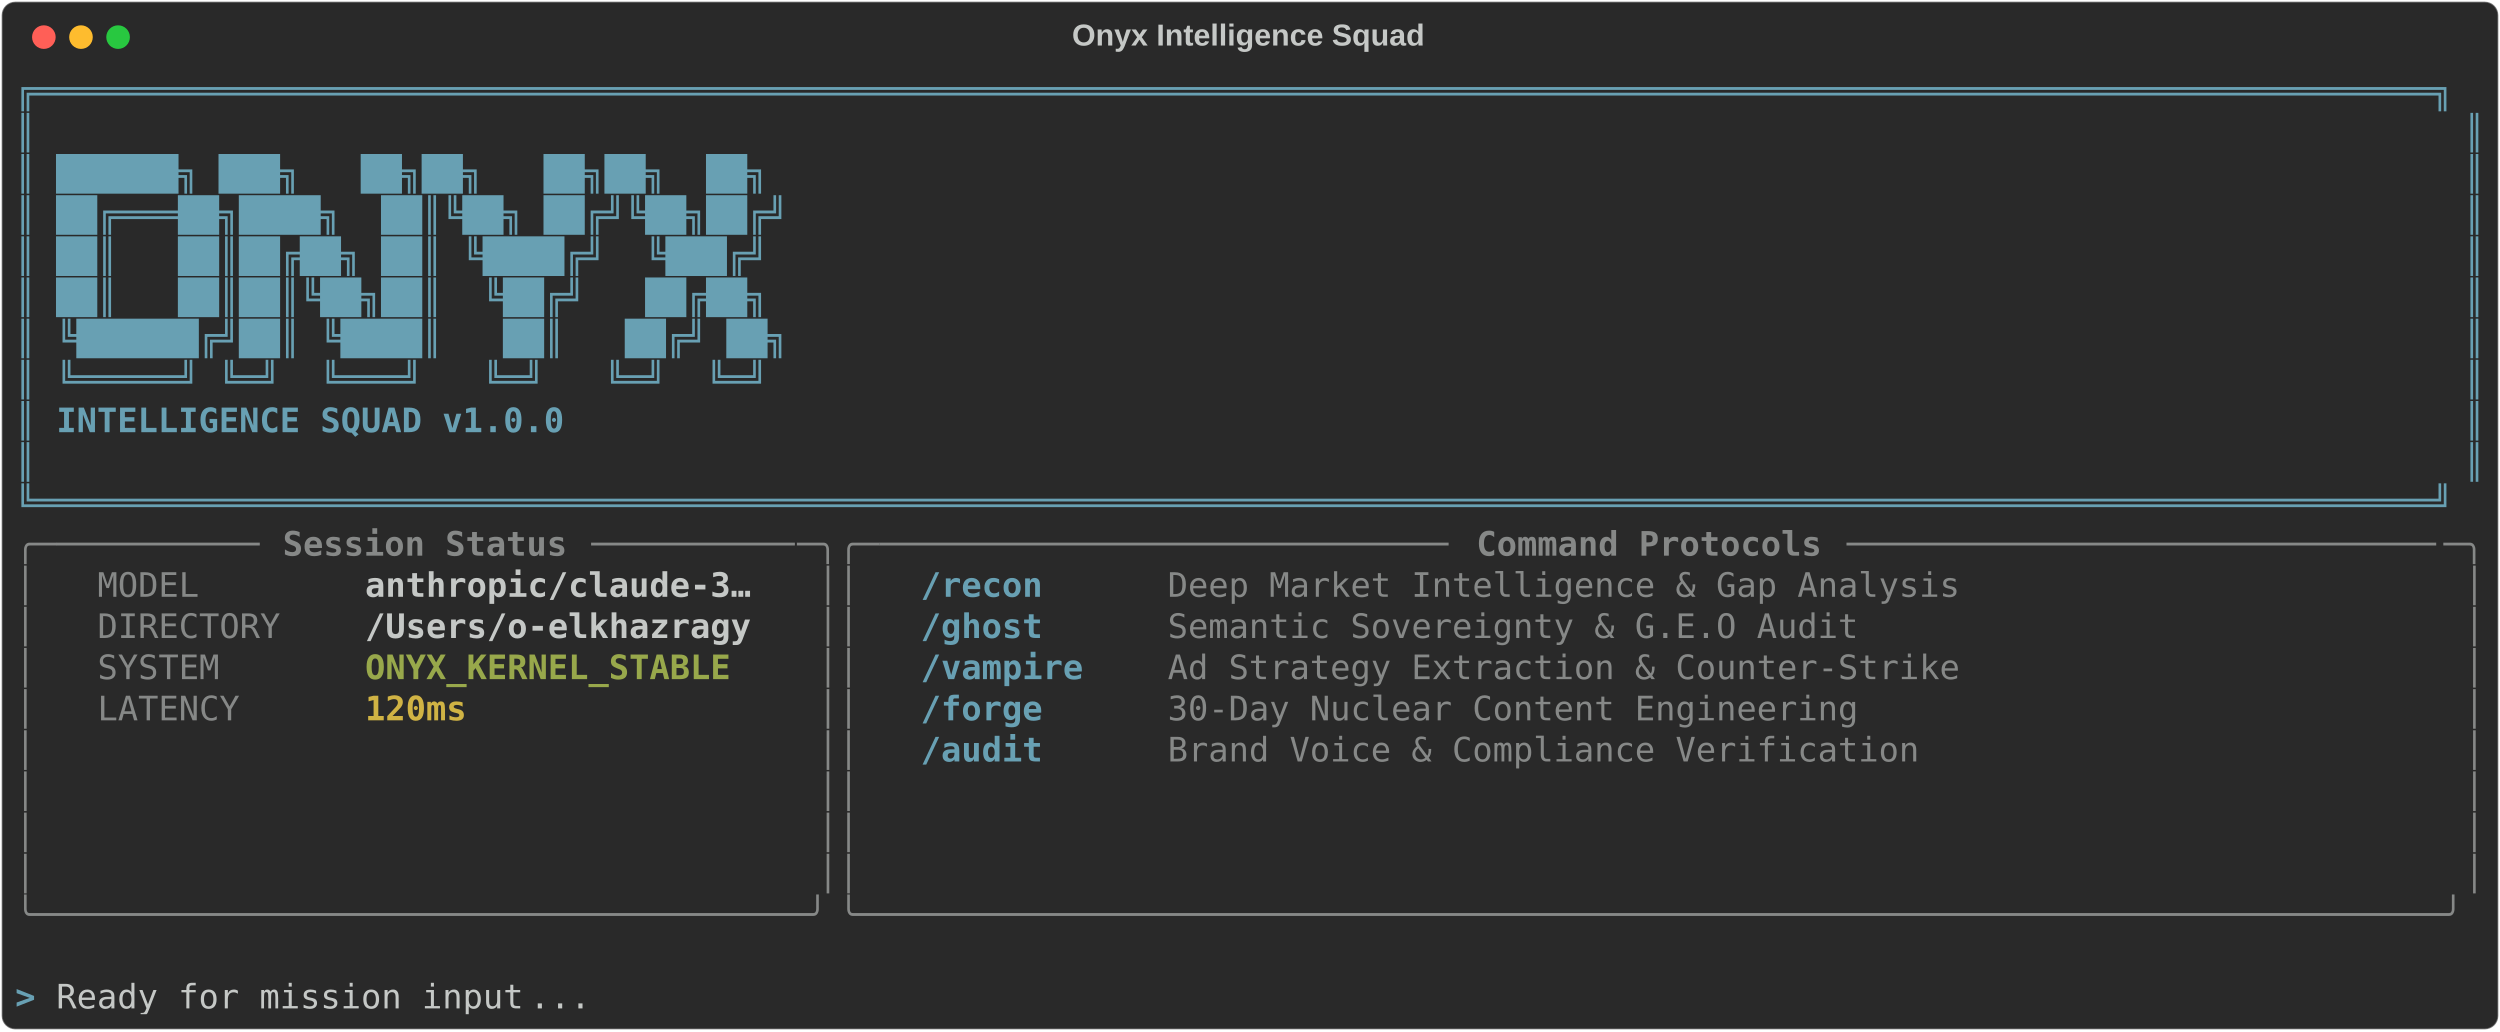
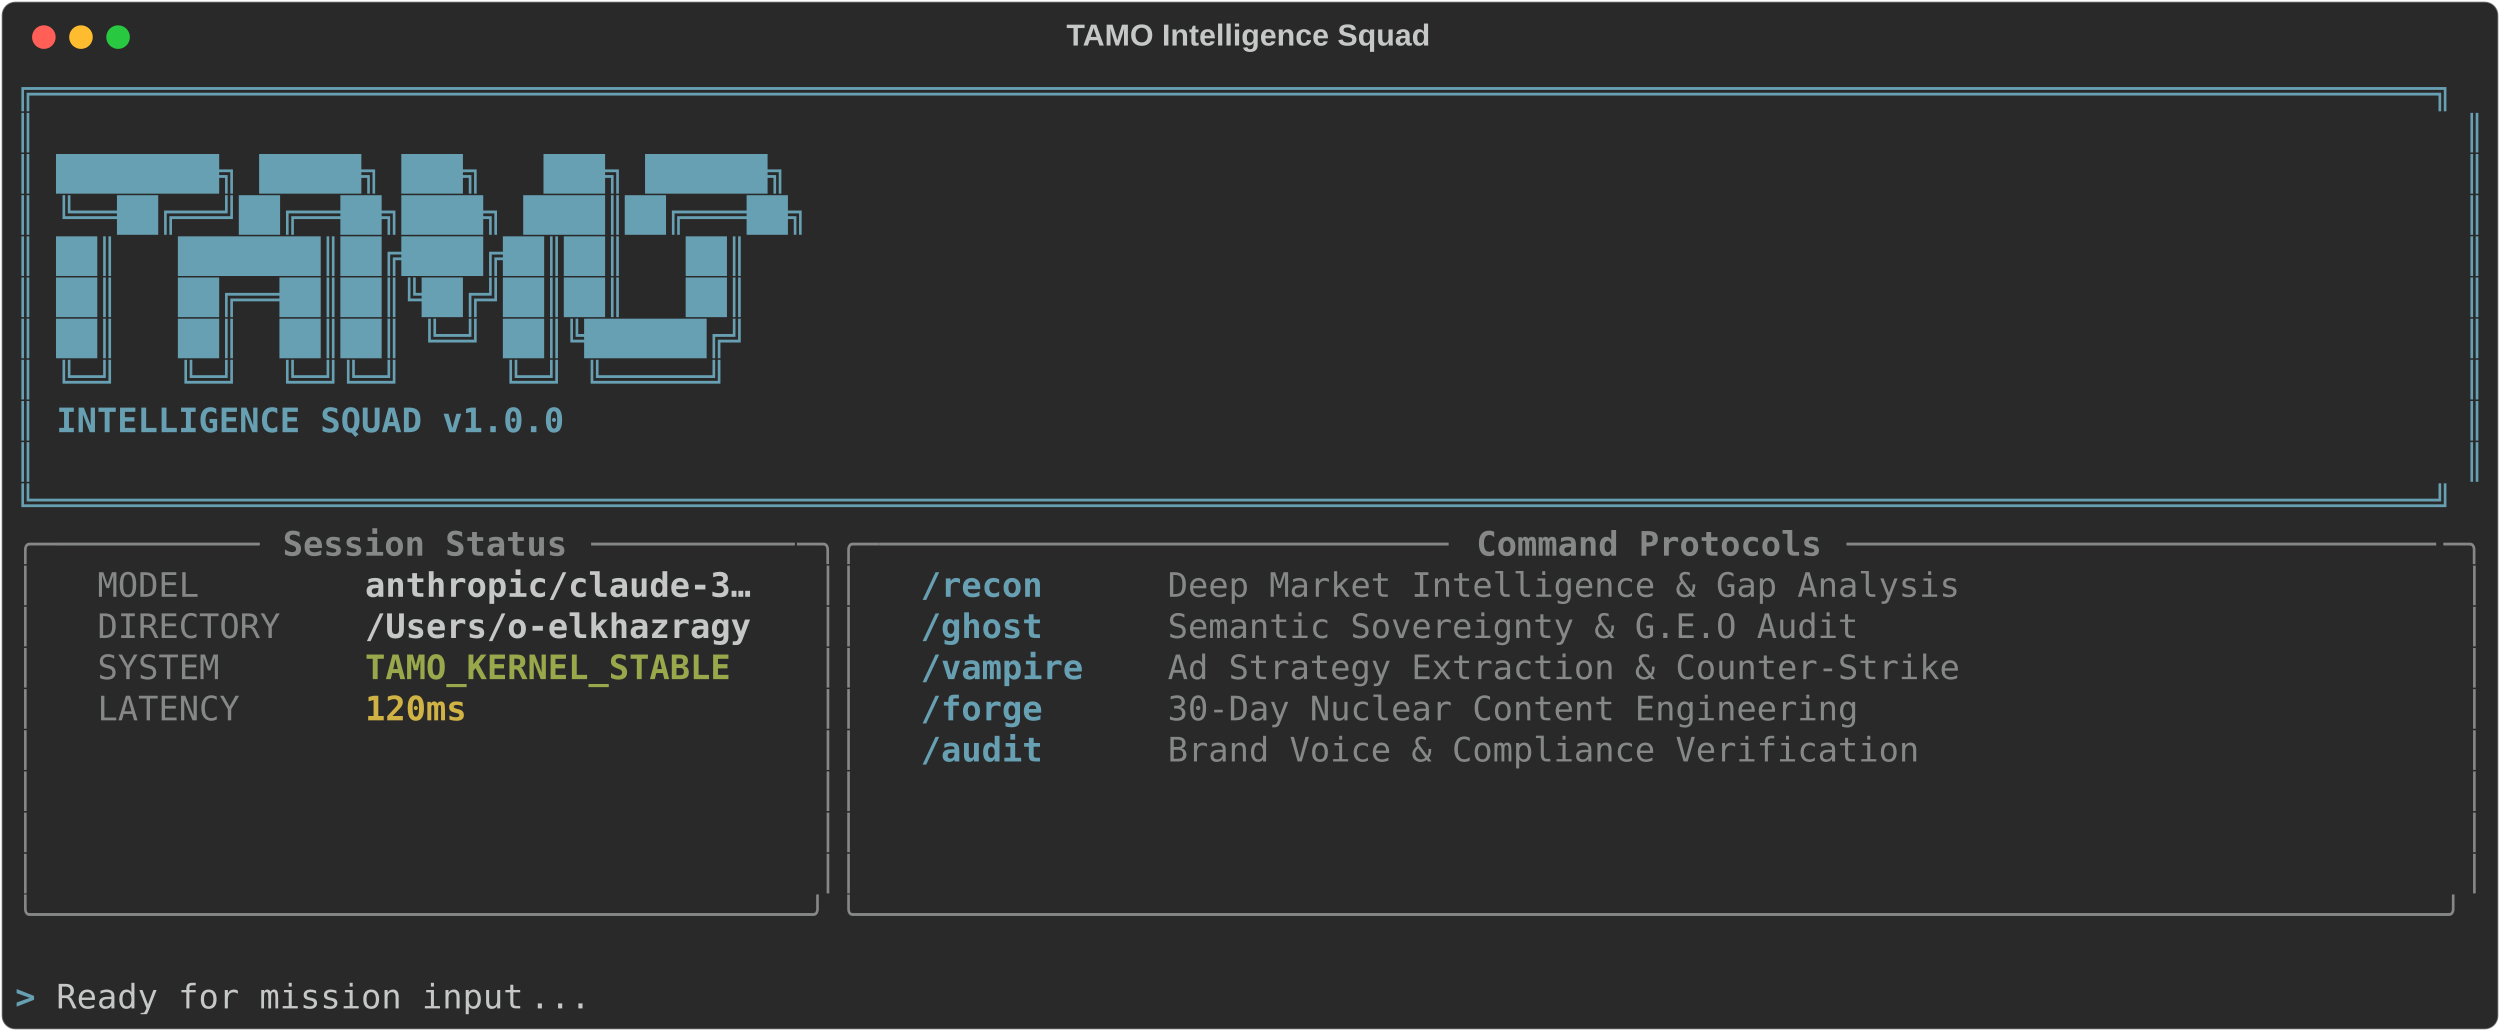
<svg xmlns="http://www.w3.org/2000/svg" class="rich-terminal" viewBox="0 0 1482 611.2">
  <style>

    @font-face {
        font-family: "Fira Code";
        src: local("FiraCode-Regular"),
                url("https://cdnjs.cloudflare.com/ajax/libs/firacode/6.2.0/woff2/FiraCode-Regular.woff2") format("woff2"),
                url("https://cdnjs.cloudflare.com/ajax/libs/firacode/6.2.0/woff/FiraCode-Regular.woff") format("woff");
        font-style: normal;
        font-weight: 400;
    }
    @font-face {
        font-family: "Fira Code";
        src: local("FiraCode-Bold"),
                url("https://cdnjs.cloudflare.com/ajax/libs/firacode/6.2.0/woff2/FiraCode-Bold.woff2") format("woff2"),
                url("https://cdnjs.cloudflare.com/ajax/libs/firacode/6.2.0/woff/FiraCode-Bold.woff") format("woff");
        font-style: bold;
        font-weight: 700;
    }

-     .terminal-712015250-matrix {
+     .terminal-263554497-matrix {
        font-family: Fira Code, monospace;
        font-size: 20px;
        line-height: 24.4px;
        font-variant-east-asian: full-width;
    }

-     .terminal-712015250-title {
+     .terminal-263554497-title {
        font-size: 18px;
        font-weight: bold;
        font-family: arial;
    }

-     .terminal-712015250-r1 { fill: #68a0b3 }
- .terminal-712015250-r2 { fill: #c5c8c6 }
- .terminal-712015250-r3 { fill: #68a0b3;font-weight: bold }
- .terminal-712015250-r4 { fill: #868887 }
- .terminal-712015250-r5 { fill: #868887;font-weight: bold }
- .terminal-712015250-r6 { fill: #c5c8c6;font-weight: bold }
- .terminal-712015250-r7 { fill: #98a84b;font-weight: bold }
- .terminal-712015250-r8 { fill: #d0b344;font-weight: bold }
+     .terminal-263554497-r1 { fill: #68a0b3 }
+ .terminal-263554497-r2 { fill: #c5c8c6 }
+ .terminal-263554497-r3 { fill: #68a0b3;font-weight: bold }
+ .terminal-263554497-r4 { fill: #868887 }
+ .terminal-263554497-r5 { fill: #868887;font-weight: bold }
+ .terminal-263554497-r6 { fill: #c5c8c6;font-weight: bold }
+ .terminal-263554497-r7 { fill: #98a84b;font-weight: bold }
+ .terminal-263554497-r8 { fill: #d0b344;font-weight: bold }
    </style>
  <defs>
-     <clipPath id="terminal-712015250-clip-terminal">
+     <clipPath id="terminal-263554497-clip-terminal">
      <rect x="0" y="0" width="1463.0" height="560.2" />
    </clipPath>
-     <clipPath id="terminal-712015250-line-0">
+     <clipPath id="terminal-263554497-line-0">
      <rect x="0" y="1.5" width="1464" height="24.65" />
    </clipPath>
-     <clipPath id="terminal-712015250-line-1">
+     <clipPath id="terminal-263554497-line-1">
      <rect x="0" y="25.9" width="1464" height="24.65" />
    </clipPath>
-     <clipPath id="terminal-712015250-line-2">
+     <clipPath id="terminal-263554497-line-2">
      <rect x="0" y="50.3" width="1464" height="24.65" />
    </clipPath>
-     <clipPath id="terminal-712015250-line-3">
+     <clipPath id="terminal-263554497-line-3">
      <rect x="0" y="74.7" width="1464" height="24.65" />
    </clipPath>
-     <clipPath id="terminal-712015250-line-4">
+     <clipPath id="terminal-263554497-line-4">
      <rect x="0" y="99.1" width="1464" height="24.65" />
    </clipPath>
-     <clipPath id="terminal-712015250-line-5">
+     <clipPath id="terminal-263554497-line-5">
      <rect x="0" y="123.5" width="1464" height="24.65" />
    </clipPath>
-     <clipPath id="terminal-712015250-line-6">
+     <clipPath id="terminal-263554497-line-6">
      <rect x="0" y="147.9" width="1464" height="24.65" />
    </clipPath>
-     <clipPath id="terminal-712015250-line-7">
+     <clipPath id="terminal-263554497-line-7">
      <rect x="0" y="172.3" width="1464" height="24.65" />
    </clipPath>
-     <clipPath id="terminal-712015250-line-8">
+     <clipPath id="terminal-263554497-line-8">
      <rect x="0" y="196.7" width="1464" height="24.65" />
    </clipPath>
-     <clipPath id="terminal-712015250-line-9">
+     <clipPath id="terminal-263554497-line-9">
      <rect x="0" y="221.1" width="1464" height="24.65" />
    </clipPath>
-     <clipPath id="terminal-712015250-line-10">
+     <clipPath id="terminal-263554497-line-10">
      <rect x="0" y="245.5" width="1464" height="24.65" />
    </clipPath>
-     <clipPath id="terminal-712015250-line-11">
+     <clipPath id="terminal-263554497-line-11">
      <rect x="0" y="269.9" width="1464" height="24.65" />
    </clipPath>
-     <clipPath id="terminal-712015250-line-12">
+     <clipPath id="terminal-263554497-line-12">
      <rect x="0" y="294.3" width="1464" height="24.65" />
    </clipPath>
-     <clipPath id="terminal-712015250-line-13">
+     <clipPath id="terminal-263554497-line-13">
      <rect x="0" y="318.7" width="1464" height="24.65" />
    </clipPath>
-     <clipPath id="terminal-712015250-line-14">
+     <clipPath id="terminal-263554497-line-14">
      <rect x="0" y="343.1" width="1464" height="24.65" />
    </clipPath>
-     <clipPath id="terminal-712015250-line-15">
+     <clipPath id="terminal-263554497-line-15">
      <rect x="0" y="367.5" width="1464" height="24.65" />
    </clipPath>
-     <clipPath id="terminal-712015250-line-16">
+     <clipPath id="terminal-263554497-line-16">
      <rect x="0" y="391.9" width="1464" height="24.65" />
    </clipPath>
-     <clipPath id="terminal-712015250-line-17">
+     <clipPath id="terminal-263554497-line-17">
      <rect x="0" y="416.3" width="1464" height="24.65" />
    </clipPath>
-     <clipPath id="terminal-712015250-line-18">
+     <clipPath id="terminal-263554497-line-18">
      <rect x="0" y="440.7" width="1464" height="24.65" />
    </clipPath>
-     <clipPath id="terminal-712015250-line-19">
+     <clipPath id="terminal-263554497-line-19">
      <rect x="0" y="465.1" width="1464" height="24.65" />
    </clipPath>
-     <clipPath id="terminal-712015250-line-20">
+     <clipPath id="terminal-263554497-line-20">
      <rect x="0" y="489.5" width="1464" height="24.65" />
    </clipPath>
-     <clipPath id="terminal-712015250-line-21">
+     <clipPath id="terminal-263554497-line-21">
      <rect x="0" y="513.9" width="1464" height="24.65" />
    </clipPath>
  </defs>
  <rect fill="#292929" stroke="rgba(255,255,255,0.35)" stroke-width="1" x="1" y="1" width="1480" height="609.2" rx="8" />
-   <text class="terminal-712015250-title" fill="#c5c8c6" text-anchor="middle" x="740" y="27">Onyx Intelligence Squad</text>
+   <text class="terminal-263554497-title" fill="#c5c8c6" text-anchor="middle" x="740" y="27">TAMO Intelligence Squad</text>
  <g transform="translate(26,22)">
    <circle cx="0" cy="0" r="7" fill="#ff5f57" />
    <circle cx="22" cy="0" r="7" fill="#febc2e" />
    <circle cx="44" cy="0" r="7" fill="#28c840" />
  </g>
-   <g transform="translate(9, 41)" clip-path="url(#terminal-712015250-clip-terminal)">
-     <g class="terminal-712015250-matrix">
-       <text class="terminal-712015250-r1" x="0" y="20" textLength="1464" clip-path="url(#terminal-712015250-line-0)">╔══════════════════════════════════════════════════════════════════════════════════════════════════════════════════════╗</text>
-       <text class="terminal-712015250-r2" x="1464" y="20" textLength="12.2" clip-path="url(#terminal-712015250-line-0)">
- </text>
-       <text class="terminal-712015250-r1" x="0" y="44.4" textLength="12.2" clip-path="url(#terminal-712015250-line-1)">║</text>
-       <text class="terminal-712015250-r1" x="1451.8" y="44.4" textLength="12.2" clip-path="url(#terminal-712015250-line-1)">║</text>
-       <text class="terminal-712015250-r2" x="1464" y="44.4" textLength="12.2" clip-path="url(#terminal-712015250-line-1)">
- </text>
-       <text class="terminal-712015250-r1" x="0" y="68.8" textLength="12.2" clip-path="url(#terminal-712015250-line-2)">║</text>
-       <text class="terminal-712015250-r3" x="24.4" y="68.8" textLength="1415.2" clip-path="url(#terminal-712015250-line-2)">                                         ██████╗ ███╗   ██╗██╗   ██╗██╗  ██╗                                        </text>
-       <text class="terminal-712015250-r1" x="1451.8" y="68.8" textLength="12.2" clip-path="url(#terminal-712015250-line-2)">║</text>
-       <text class="terminal-712015250-r2" x="1464" y="68.8" textLength="12.2" clip-path="url(#terminal-712015250-line-2)">
- </text>
-       <text class="terminal-712015250-r1" x="0" y="93.2" textLength="12.2" clip-path="url(#terminal-712015250-line-3)">║</text>
-       <text class="terminal-712015250-r3" x="24.4" y="93.2" textLength="1415.2" clip-path="url(#terminal-712015250-line-3)">                                        ██╔═══██╗████╗  ██║╚██╗ ██╔╝╚██╗██╔╝                                        </text>
-       <text class="terminal-712015250-r1" x="1451.8" y="93.2" textLength="12.2" clip-path="url(#terminal-712015250-line-3)">║</text>
-       <text class="terminal-712015250-r2" x="1464" y="93.2" textLength="12.2" clip-path="url(#terminal-712015250-line-3)">
- </text>
-       <text class="terminal-712015250-r1" x="0" y="117.6" textLength="12.2" clip-path="url(#terminal-712015250-line-4)">║</text>
-       <text class="terminal-712015250-r3" x="24.4" y="117.6" textLength="1415.2" clip-path="url(#terminal-712015250-line-4)">                                        ██║   ██║██╔██╗ ██║ ╚████╔╝  ╚███╔╝                                         </text>
-       <text class="terminal-712015250-r1" x="1451.8" y="117.6" textLength="12.2" clip-path="url(#terminal-712015250-line-4)">║</text>
-       <text class="terminal-712015250-r2" x="1464" y="117.6" textLength="12.2" clip-path="url(#terminal-712015250-line-4)">
- </text>
-       <text class="terminal-712015250-r1" x="0" y="142" textLength="12.2" clip-path="url(#terminal-712015250-line-5)">║</text>
-       <text class="terminal-712015250-r3" x="24.4" y="142" textLength="1415.2" clip-path="url(#terminal-712015250-line-5)">                                        ██║   ██║██║╚██╗██║  ╚██╔╝   ██╔██╗                                         </text>
-       <text class="terminal-712015250-r1" x="1451.8" y="142" textLength="12.2" clip-path="url(#terminal-712015250-line-5)">║</text>
-       <text class="terminal-712015250-r2" x="1464" y="142" textLength="12.2" clip-path="url(#terminal-712015250-line-5)">
- </text>
-       <text class="terminal-712015250-r1" x="0" y="166.4" textLength="12.2" clip-path="url(#terminal-712015250-line-6)">║</text>
-       <text class="terminal-712015250-r3" x="24.4" y="166.4" textLength="1415.2" clip-path="url(#terminal-712015250-line-6)">                                        ╚██████╔╝██║ ╚████║   ██║   ██╔╝ ██╗                                        </text>
-       <text class="terminal-712015250-r1" x="1451.8" y="166.4" textLength="12.2" clip-path="url(#terminal-712015250-line-6)">║</text>
-       <text class="terminal-712015250-r2" x="1464" y="166.4" textLength="12.2" clip-path="url(#terminal-712015250-line-6)">
- </text>
-       <text class="terminal-712015250-r1" x="0" y="190.8" textLength="12.2" clip-path="url(#terminal-712015250-line-7)">║</text>
-       <text class="terminal-712015250-r3" x="24.4" y="190.8" textLength="1415.2" clip-path="url(#terminal-712015250-line-7)">                                         ╚═════╝ ╚═╝  ╚═══╝   ╚═╝   ╚═╝  ╚═╝                                        </text>
-       <text class="terminal-712015250-r1" x="1451.8" y="190.8" textLength="12.2" clip-path="url(#terminal-712015250-line-7)">║</text>
-       <text class="terminal-712015250-r2" x="1464" y="190.8" textLength="12.2" clip-path="url(#terminal-712015250-line-7)">
- </text>
-       <text class="terminal-712015250-r1" x="0" y="215.2" textLength="12.2" clip-path="url(#terminal-712015250-line-8)">║</text>
-       <text class="terminal-712015250-r3" x="24.4" y="215.2" textLength="1415.2" clip-path="url(#terminal-712015250-line-8)">                                               INTELLIGENCE SQUAD v1.0.0                                            </text>
-       <text class="terminal-712015250-r1" x="1451.8" y="215.2" textLength="12.2" clip-path="url(#terminal-712015250-line-8)">║</text>
-       <text class="terminal-712015250-r2" x="1464" y="215.2" textLength="12.2" clip-path="url(#terminal-712015250-line-8)">
- </text>
-       <text class="terminal-712015250-r1" x="0" y="239.6" textLength="12.2" clip-path="url(#terminal-712015250-line-9)">║</text>
-       <text class="terminal-712015250-r1" x="1451.8" y="239.6" textLength="12.2" clip-path="url(#terminal-712015250-line-9)">║</text>
-       <text class="terminal-712015250-r2" x="1464" y="239.6" textLength="12.2" clip-path="url(#terminal-712015250-line-9)">
- </text>
-       <text class="terminal-712015250-r1" x="0" y="264" textLength="1464" clip-path="url(#terminal-712015250-line-10)">╚══════════════════════════════════════════════════════════════════════════════════════════════════════════════════════╝</text>
-       <text class="terminal-712015250-r2" x="1464" y="264" textLength="12.2" clip-path="url(#terminal-712015250-line-10)">
- </text>
-       <text class="terminal-712015250-r4" x="0" y="288.4" textLength="24.4" clip-path="url(#terminal-712015250-line-11)">╭─</text>
-       <text class="terminal-712015250-r4" x="24.4" y="288.4" textLength="122" clip-path="url(#terminal-712015250-line-11)">──────────</text>
-       <text class="terminal-712015250-r5" x="158.6" y="288.4" textLength="170.8" clip-path="url(#terminal-712015250-line-11)">Session Status</text>
-       <text class="terminal-712015250-r4" x="341.6" y="288.4" textLength="122" clip-path="url(#terminal-712015250-line-11)">──────────</text>
-       <text class="terminal-712015250-r4" x="463.6" y="288.4" textLength="24.4" clip-path="url(#terminal-712015250-line-11)">─╮</text>
-       <text class="terminal-712015250-r4" x="488" y="288.4" textLength="24.4" clip-path="url(#terminal-712015250-line-11)">╭─</text>
-       <text class="terminal-712015250-r4" x="512.4" y="288.4" textLength="341.6" clip-path="url(#terminal-712015250-line-11)">────────────────────────────</text>
-       <text class="terminal-712015250-r5" x="866.2" y="288.4" textLength="207.4" clip-path="url(#terminal-712015250-line-11)">Command Protocols</text>
-       <text class="terminal-712015250-r4" x="1085.8" y="288.4" textLength="353.8" clip-path="url(#terminal-712015250-line-11)">─────────────────────────────</text>
-       <text class="terminal-712015250-r4" x="1439.6" y="288.4" textLength="24.4" clip-path="url(#terminal-712015250-line-11)">─╮</text>
-       <text class="terminal-712015250-r2" x="1464" y="288.4" textLength="12.2" clip-path="url(#terminal-712015250-line-11)">
- </text>
-       <text class="terminal-712015250-r4" x="0" y="312.8" textLength="12.2" clip-path="url(#terminal-712015250-line-12)">│</text>
-       <text class="terminal-712015250-r4" x="48.8" y="312.8" textLength="109.8" clip-path="url(#terminal-712015250-line-12)">MODEL    </text>
-       <text class="terminal-712015250-r6" x="207.4" y="312.8" textLength="231.8" clip-path="url(#terminal-712015250-line-12)">anthropic/claude-3…</text>
-       <text class="terminal-712015250-r4" x="475.8" y="312.8" textLength="12.2" clip-path="url(#terminal-712015250-line-12)">│</text>
-       <text class="terminal-712015250-r4" x="488" y="312.8" textLength="12.2" clip-path="url(#terminal-712015250-line-12)">│</text>
-       <text class="terminal-712015250-r3" x="536.8" y="312.8" textLength="97.6" clip-path="url(#terminal-712015250-line-12)">/recon  </text>
-       <text class="terminal-712015250-r4" x="683.2" y="312.8" textLength="475.8" clip-path="url(#terminal-712015250-line-12)">Deep Market Intelligence &amp; Gap Analysis</text>
-       <text class="terminal-712015250-r4" x="1451.8" y="312.8" textLength="12.2" clip-path="url(#terminal-712015250-line-12)">│</text>
-       <text class="terminal-712015250-r2" x="1464" y="312.8" textLength="12.2" clip-path="url(#terminal-712015250-line-12)">
- </text>
-       <text class="terminal-712015250-r4" x="0" y="337.2" textLength="12.2" clip-path="url(#terminal-712015250-line-13)">│</text>
-       <text class="terminal-712015250-r4" x="48.8" y="337.2" textLength="109.8" clip-path="url(#terminal-712015250-line-13)">DIRECTORY</text>
-       <text class="terminal-712015250-r6" x="207.4" y="337.2" textLength="231.8" clip-path="url(#terminal-712015250-line-13)">/Users/o-elkhazragy</text>
-       <text class="terminal-712015250-r4" x="475.8" y="337.2" textLength="12.2" clip-path="url(#terminal-712015250-line-13)">│</text>
-       <text class="terminal-712015250-r4" x="488" y="337.2" textLength="12.2" clip-path="url(#terminal-712015250-line-13)">│</text>
-       <text class="terminal-712015250-r3" x="536.8" y="337.2" textLength="97.6" clip-path="url(#terminal-712015250-line-13)">/ghost  </text>
-       <text class="terminal-712015250-r4" x="683.2" y="337.2" textLength="475.8" clip-path="url(#terminal-712015250-line-13)">Semantic Sovereignty &amp; G.E.O Audit     </text>
-       <text class="terminal-712015250-r4" x="1451.8" y="337.2" textLength="12.2" clip-path="url(#terminal-712015250-line-13)">│</text>
-       <text class="terminal-712015250-r2" x="1464" y="337.2" textLength="12.2" clip-path="url(#terminal-712015250-line-13)">
- </text>
-       <text class="terminal-712015250-r4" x="0" y="361.6" textLength="12.2" clip-path="url(#terminal-712015250-line-14)">│</text>
-       <text class="terminal-712015250-r4" x="48.8" y="361.6" textLength="109.8" clip-path="url(#terminal-712015250-line-14)">SYSTEM   </text>
-       <text class="terminal-712015250-r7" x="207.4" y="361.6" textLength="231.8" clip-path="url(#terminal-712015250-line-14)">ONYX_KERNEL_STABLE </text>
-       <text class="terminal-712015250-r4" x="475.8" y="361.6" textLength="12.2" clip-path="url(#terminal-712015250-line-14)">│</text>
-       <text class="terminal-712015250-r4" x="488" y="361.6" textLength="12.2" clip-path="url(#terminal-712015250-line-14)">│</text>
-       <text class="terminal-712015250-r3" x="536.8" y="361.6" textLength="97.6" clip-path="url(#terminal-712015250-line-14)">/vampire</text>
-       <text class="terminal-712015250-r4" x="683.2" y="361.6" textLength="475.8" clip-path="url(#terminal-712015250-line-14)">Ad Strategy Extraction &amp; Counter-Strike</text>
-       <text class="terminal-712015250-r4" x="1451.8" y="361.6" textLength="12.2" clip-path="url(#terminal-712015250-line-14)">│</text>
-       <text class="terminal-712015250-r2" x="1464" y="361.6" textLength="12.2" clip-path="url(#terminal-712015250-line-14)">
- </text>
-       <text class="terminal-712015250-r4" x="0" y="386" textLength="12.2" clip-path="url(#terminal-712015250-line-15)">│</text>
-       <text class="terminal-712015250-r4" x="48.8" y="386" textLength="109.8" clip-path="url(#terminal-712015250-line-15)">LATENCY  </text>
-       <text class="terminal-712015250-r8" x="207.4" y="386" textLength="231.8" clip-path="url(#terminal-712015250-line-15)">120ms              </text>
-       <text class="terminal-712015250-r4" x="475.8" y="386" textLength="12.2" clip-path="url(#terminal-712015250-line-15)">│</text>
-       <text class="terminal-712015250-r4" x="488" y="386" textLength="12.2" clip-path="url(#terminal-712015250-line-15)">│</text>
-       <text class="terminal-712015250-r3" x="536.8" y="386" textLength="97.6" clip-path="url(#terminal-712015250-line-15)">/forge  </text>
-       <text class="terminal-712015250-r4" x="683.2" y="386" textLength="475.8" clip-path="url(#terminal-712015250-line-15)">30-Day Nuclear Content Engineering     </text>
-       <text class="terminal-712015250-r4" x="1451.8" y="386" textLength="12.2" clip-path="url(#terminal-712015250-line-15)">│</text>
-       <text class="terminal-712015250-r2" x="1464" y="386" textLength="12.2" clip-path="url(#terminal-712015250-line-15)">
- </text>
-       <text class="terminal-712015250-r4" x="0" y="410.4" textLength="12.2" clip-path="url(#terminal-712015250-line-16)">│</text>
-       <text class="terminal-712015250-r4" x="475.8" y="410.4" textLength="12.2" clip-path="url(#terminal-712015250-line-16)">│</text>
-       <text class="terminal-712015250-r4" x="488" y="410.4" textLength="12.2" clip-path="url(#terminal-712015250-line-16)">│</text>
-       <text class="terminal-712015250-r3" x="536.8" y="410.4" textLength="97.6" clip-path="url(#terminal-712015250-line-16)">/audit  </text>
-       <text class="terminal-712015250-r4" x="683.2" y="410.4" textLength="475.8" clip-path="url(#terminal-712015250-line-16)">Brand Voice &amp; Compliance Verification  </text>
-       <text class="terminal-712015250-r4" x="1451.8" y="410.4" textLength="12.2" clip-path="url(#terminal-712015250-line-16)">│</text>
-       <text class="terminal-712015250-r2" x="1464" y="410.4" textLength="12.2" clip-path="url(#terminal-712015250-line-16)">
- </text>
-       <text class="terminal-712015250-r4" x="0" y="434.8" textLength="12.2" clip-path="url(#terminal-712015250-line-17)">│</text>
-       <text class="terminal-712015250-r4" x="475.8" y="434.8" textLength="12.2" clip-path="url(#terminal-712015250-line-17)">│</text>
-       <text class="terminal-712015250-r4" x="488" y="434.8" textLength="12.2" clip-path="url(#terminal-712015250-line-17)">│</text>
-       <text class="terminal-712015250-r4" x="1451.8" y="434.8" textLength="12.2" clip-path="url(#terminal-712015250-line-17)">│</text>
-       <text class="terminal-712015250-r2" x="1464" y="434.8" textLength="12.2" clip-path="url(#terminal-712015250-line-17)">
- </text>
-       <text class="terminal-712015250-r4" x="0" y="459.2" textLength="12.2" clip-path="url(#terminal-712015250-line-18)">│</text>
-       <text class="terminal-712015250-r4" x="475.8" y="459.2" textLength="12.2" clip-path="url(#terminal-712015250-line-18)">│</text>
-       <text class="terminal-712015250-r4" x="488" y="459.2" textLength="12.2" clip-path="url(#terminal-712015250-line-18)">│</text>
-       <text class="terminal-712015250-r4" x="1451.8" y="459.2" textLength="12.2" clip-path="url(#terminal-712015250-line-18)">│</text>
-       <text class="terminal-712015250-r2" x="1464" y="459.2" textLength="12.2" clip-path="url(#terminal-712015250-line-18)">
- </text>
-       <text class="terminal-712015250-r4" x="0" y="483.6" textLength="12.2" clip-path="url(#terminal-712015250-line-19)">│</text>
-       <text class="terminal-712015250-r4" x="475.8" y="483.6" textLength="12.2" clip-path="url(#terminal-712015250-line-19)">│</text>
-       <text class="terminal-712015250-r4" x="488" y="483.6" textLength="12.2" clip-path="url(#terminal-712015250-line-19)">│</text>
-       <text class="terminal-712015250-r4" x="1451.8" y="483.6" textLength="12.2" clip-path="url(#terminal-712015250-line-19)">│</text>
-       <text class="terminal-712015250-r2" x="1464" y="483.6" textLength="12.2" clip-path="url(#terminal-712015250-line-19)">
- </text>
-       <text class="terminal-712015250-r4" x="0" y="508" textLength="488" clip-path="url(#terminal-712015250-line-20)">╰──────────────────────────────────────╯</text>
-       <text class="terminal-712015250-r4" x="488" y="508" textLength="976" clip-path="url(#terminal-712015250-line-20)">╰──────────────────────────────────────────────────────────────────────────────╯</text>
-       <text class="terminal-712015250-r2" x="1464" y="508" textLength="12.2" clip-path="url(#terminal-712015250-line-20)">
- </text>
-       <text class="terminal-712015250-r2" x="1464" y="532.4" textLength="12.2" clip-path="url(#terminal-712015250-line-21)">
- </text>
-       <text class="terminal-712015250-r3" x="0" y="556.8" textLength="12.2" clip-path="url(#terminal-712015250-line-22)">&gt;</text>
-       <text class="terminal-712015250-r2" x="24.4" y="556.8" textLength="280.6" clip-path="url(#terminal-712015250-line-22)">Ready for mission input</text>
-       <text class="terminal-712015250-r2" x="305" y="556.8" textLength="36.6" clip-path="url(#terminal-712015250-line-22)">...</text>
-       <text class="terminal-712015250-r2" x="1464" y="556.8" textLength="12.2" clip-path="url(#terminal-712015250-line-22)">
+   <g transform="translate(9, 41)" clip-path="url(#terminal-263554497-clip-terminal)">
+     <g class="terminal-263554497-matrix">
+       <text class="terminal-263554497-r1" x="0" y="20" textLength="1464" clip-path="url(#terminal-263554497-line-0)">╔══════════════════════════════════════════════════════════════════════════════════════════════════════════════════════╗</text>
+       <text class="terminal-263554497-r2" x="1464" y="20" textLength="12.2" clip-path="url(#terminal-263554497-line-0)">
+ </text>
+       <text class="terminal-263554497-r1" x="0" y="44.4" textLength="12.2" clip-path="url(#terminal-263554497-line-1)">║</text>
+       <text class="terminal-263554497-r1" x="1451.8" y="44.4" textLength="12.2" clip-path="url(#terminal-263554497-line-1)">║</text>
+       <text class="terminal-263554497-r2" x="1464" y="44.4" textLength="12.2" clip-path="url(#terminal-263554497-line-1)">
+ </text>
+       <text class="terminal-263554497-r1" x="0" y="68.8" textLength="12.2" clip-path="url(#terminal-263554497-line-2)">║</text>
+       <text class="terminal-263554497-r3" x="24.4" y="68.8" textLength="1415.2" clip-path="url(#terminal-263554497-line-2)">                                        ████████╗ █████╗ ███╗   ███╗ ██████╗                                        </text>
+       <text class="terminal-263554497-r1" x="1451.8" y="68.8" textLength="12.2" clip-path="url(#terminal-263554497-line-2)">║</text>
+       <text class="terminal-263554497-r2" x="1464" y="68.8" textLength="12.2" clip-path="url(#terminal-263554497-line-2)">
+ </text>
+       <text class="terminal-263554497-r1" x="0" y="93.2" textLength="12.2" clip-path="url(#terminal-263554497-line-3)">║</text>
+       <text class="terminal-263554497-r3" x="24.4" y="93.2" textLength="1415.2" clip-path="url(#terminal-263554497-line-3)">                                        ╚══██╔══╝██╔══██╗████╗ ████║██╔═══██╗                                       </text>
+       <text class="terminal-263554497-r1" x="1451.8" y="93.2" textLength="12.2" clip-path="url(#terminal-263554497-line-3)">║</text>
+       <text class="terminal-263554497-r2" x="1464" y="93.2" textLength="12.2" clip-path="url(#terminal-263554497-line-3)">
+ </text>
+       <text class="terminal-263554497-r1" x="0" y="117.6" textLength="12.2" clip-path="url(#terminal-263554497-line-4)">║</text>
+       <text class="terminal-263554497-r3" x="24.4" y="117.6" textLength="1415.2" clip-path="url(#terminal-263554497-line-4)">                                           ██║   ███████║██╔████╔██║██║   ██║                                       </text>
+       <text class="terminal-263554497-r1" x="1451.8" y="117.6" textLength="12.2" clip-path="url(#terminal-263554497-line-4)">║</text>
+       <text class="terminal-263554497-r2" x="1464" y="117.6" textLength="12.2" clip-path="url(#terminal-263554497-line-4)">
+ </text>
+       <text class="terminal-263554497-r1" x="0" y="142" textLength="12.2" clip-path="url(#terminal-263554497-line-5)">║</text>
+       <text class="terminal-263554497-r3" x="24.4" y="142" textLength="1415.2" clip-path="url(#terminal-263554497-line-5)">                                           ██║   ██╔══██║██║╚██╔╝██║██║   ██║                                       </text>
+       <text class="terminal-263554497-r1" x="1451.8" y="142" textLength="12.2" clip-path="url(#terminal-263554497-line-5)">║</text>
+       <text class="terminal-263554497-r2" x="1464" y="142" textLength="12.2" clip-path="url(#terminal-263554497-line-5)">
+ </text>
+       <text class="terminal-263554497-r1" x="0" y="166.4" textLength="12.2" clip-path="url(#terminal-263554497-line-6)">║</text>
+       <text class="terminal-263554497-r3" x="24.4" y="166.4" textLength="1415.2" clip-path="url(#terminal-263554497-line-6)">                                           ██║   ██║  ██║██║ ╚═╝ ██║╚██████╔╝                                       </text>
+       <text class="terminal-263554497-r1" x="1451.8" y="166.4" textLength="12.2" clip-path="url(#terminal-263554497-line-6)">║</text>
+       <text class="terminal-263554497-r2" x="1464" y="166.4" textLength="12.2" clip-path="url(#terminal-263554497-line-6)">
+ </text>
+       <text class="terminal-263554497-r1" x="0" y="190.8" textLength="12.2" clip-path="url(#terminal-263554497-line-7)">║</text>
+       <text class="terminal-263554497-r3" x="24.4" y="190.8" textLength="1415.2" clip-path="url(#terminal-263554497-line-7)">                                           ╚═╝   ╚═╝  ╚═╝╚═╝     ╚═╝ ╚═════╝                                        </text>
+       <text class="terminal-263554497-r1" x="1451.8" y="190.8" textLength="12.2" clip-path="url(#terminal-263554497-line-7)">║</text>
+       <text class="terminal-263554497-r2" x="1464" y="190.8" textLength="12.2" clip-path="url(#terminal-263554497-line-7)">
+ </text>
+       <text class="terminal-263554497-r1" x="0" y="215.2" textLength="12.2" clip-path="url(#terminal-263554497-line-8)">║</text>
+       <text class="terminal-263554497-r3" x="24.4" y="215.2" textLength="1415.2" clip-path="url(#terminal-263554497-line-8)">                                               INTELLIGENCE SQUAD v1.0.0                                            </text>
+       <text class="terminal-263554497-r1" x="1451.8" y="215.2" textLength="12.2" clip-path="url(#terminal-263554497-line-8)">║</text>
+       <text class="terminal-263554497-r2" x="1464" y="215.2" textLength="12.2" clip-path="url(#terminal-263554497-line-8)">
+ </text>
+       <text class="terminal-263554497-r1" x="0" y="239.6" textLength="12.2" clip-path="url(#terminal-263554497-line-9)">║</text>
+       <text class="terminal-263554497-r1" x="1451.8" y="239.6" textLength="12.2" clip-path="url(#terminal-263554497-line-9)">║</text>
+       <text class="terminal-263554497-r2" x="1464" y="239.6" textLength="12.2" clip-path="url(#terminal-263554497-line-9)">
+ </text>
+       <text class="terminal-263554497-r1" x="0" y="264" textLength="1464" clip-path="url(#terminal-263554497-line-10)">╚══════════════════════════════════════════════════════════════════════════════════════════════════════════════════════╝</text>
+       <text class="terminal-263554497-r2" x="1464" y="264" textLength="12.2" clip-path="url(#terminal-263554497-line-10)">
+ </text>
+       <text class="terminal-263554497-r4" x="0" y="288.4" textLength="24.4" clip-path="url(#terminal-263554497-line-11)">╭─</text>
+       <text class="terminal-263554497-r4" x="24.4" y="288.4" textLength="122" clip-path="url(#terminal-263554497-line-11)">──────────</text>
+       <text class="terminal-263554497-r5" x="158.6" y="288.4" textLength="170.8" clip-path="url(#terminal-263554497-line-11)">Session Status</text>
+       <text class="terminal-263554497-r4" x="341.6" y="288.4" textLength="122" clip-path="url(#terminal-263554497-line-11)">──────────</text>
+       <text class="terminal-263554497-r4" x="463.6" y="288.4" textLength="24.4" clip-path="url(#terminal-263554497-line-11)">─╮</text>
+       <text class="terminal-263554497-r4" x="488" y="288.4" textLength="24.4" clip-path="url(#terminal-263554497-line-11)">╭─</text>
+       <text class="terminal-263554497-r4" x="512.4" y="288.4" textLength="341.6" clip-path="url(#terminal-263554497-line-11)">────────────────────────────</text>
+       <text class="terminal-263554497-r5" x="866.2" y="288.4" textLength="207.4" clip-path="url(#terminal-263554497-line-11)">Command Protocols</text>
+       <text class="terminal-263554497-r4" x="1085.8" y="288.4" textLength="353.8" clip-path="url(#terminal-263554497-line-11)">─────────────────────────────</text>
+       <text class="terminal-263554497-r4" x="1439.6" y="288.4" textLength="24.4" clip-path="url(#terminal-263554497-line-11)">─╮</text>
+       <text class="terminal-263554497-r2" x="1464" y="288.4" textLength="12.2" clip-path="url(#terminal-263554497-line-11)">
+ </text>
+       <text class="terminal-263554497-r4" x="0" y="312.8" textLength="12.2" clip-path="url(#terminal-263554497-line-12)">│</text>
+       <text class="terminal-263554497-r4" x="48.8" y="312.8" textLength="109.8" clip-path="url(#terminal-263554497-line-12)">MODEL    </text>
+       <text class="terminal-263554497-r6" x="207.4" y="312.8" textLength="231.8" clip-path="url(#terminal-263554497-line-12)">anthropic/claude-3…</text>
+       <text class="terminal-263554497-r4" x="475.8" y="312.8" textLength="12.2" clip-path="url(#terminal-263554497-line-12)">│</text>
+       <text class="terminal-263554497-r4" x="488" y="312.8" textLength="12.2" clip-path="url(#terminal-263554497-line-12)">│</text>
+       <text class="terminal-263554497-r3" x="536.8" y="312.8" textLength="97.6" clip-path="url(#terminal-263554497-line-12)">/recon  </text>
+       <text class="terminal-263554497-r4" x="683.2" y="312.8" textLength="475.8" clip-path="url(#terminal-263554497-line-12)">Deep Market Intelligence &amp; Gap Analysis</text>
+       <text class="terminal-263554497-r4" x="1451.8" y="312.8" textLength="12.2" clip-path="url(#terminal-263554497-line-12)">│</text>
+       <text class="terminal-263554497-r2" x="1464" y="312.8" textLength="12.2" clip-path="url(#terminal-263554497-line-12)">
+ </text>
+       <text class="terminal-263554497-r4" x="0" y="337.2" textLength="12.2" clip-path="url(#terminal-263554497-line-13)">│</text>
+       <text class="terminal-263554497-r4" x="48.8" y="337.2" textLength="109.8" clip-path="url(#terminal-263554497-line-13)">DIRECTORY</text>
+       <text class="terminal-263554497-r6" x="207.4" y="337.2" textLength="231.8" clip-path="url(#terminal-263554497-line-13)">/Users/o-elkhazragy</text>
+       <text class="terminal-263554497-r4" x="475.8" y="337.2" textLength="12.2" clip-path="url(#terminal-263554497-line-13)">│</text>
+       <text class="terminal-263554497-r4" x="488" y="337.2" textLength="12.2" clip-path="url(#terminal-263554497-line-13)">│</text>
+       <text class="terminal-263554497-r3" x="536.8" y="337.2" textLength="97.6" clip-path="url(#terminal-263554497-line-13)">/ghost  </text>
+       <text class="terminal-263554497-r4" x="683.2" y="337.2" textLength="475.8" clip-path="url(#terminal-263554497-line-13)">Semantic Sovereignty &amp; G.E.O Audit     </text>
+       <text class="terminal-263554497-r4" x="1451.8" y="337.2" textLength="12.2" clip-path="url(#terminal-263554497-line-13)">│</text>
+       <text class="terminal-263554497-r2" x="1464" y="337.2" textLength="12.2" clip-path="url(#terminal-263554497-line-13)">
+ </text>
+       <text class="terminal-263554497-r4" x="0" y="361.6" textLength="12.2" clip-path="url(#terminal-263554497-line-14)">│</text>
+       <text class="terminal-263554497-r4" x="48.8" y="361.6" textLength="109.8" clip-path="url(#terminal-263554497-line-14)">SYSTEM   </text>
+       <text class="terminal-263554497-r7" x="207.4" y="361.6" textLength="231.8" clip-path="url(#terminal-263554497-line-14)">TAMO_KERNEL_STABLE </text>
+       <text class="terminal-263554497-r4" x="475.8" y="361.6" textLength="12.2" clip-path="url(#terminal-263554497-line-14)">│</text>
+       <text class="terminal-263554497-r4" x="488" y="361.6" textLength="12.2" clip-path="url(#terminal-263554497-line-14)">│</text>
+       <text class="terminal-263554497-r3" x="536.8" y="361.6" textLength="97.6" clip-path="url(#terminal-263554497-line-14)">/vampire</text>
+       <text class="terminal-263554497-r4" x="683.2" y="361.6" textLength="475.8" clip-path="url(#terminal-263554497-line-14)">Ad Strategy Extraction &amp; Counter-Strike</text>
+       <text class="terminal-263554497-r4" x="1451.8" y="361.6" textLength="12.2" clip-path="url(#terminal-263554497-line-14)">│</text>
+       <text class="terminal-263554497-r2" x="1464" y="361.6" textLength="12.2" clip-path="url(#terminal-263554497-line-14)">
+ </text>
+       <text class="terminal-263554497-r4" x="0" y="386" textLength="12.2" clip-path="url(#terminal-263554497-line-15)">│</text>
+       <text class="terminal-263554497-r4" x="48.8" y="386" textLength="109.8" clip-path="url(#terminal-263554497-line-15)">LATENCY  </text>
+       <text class="terminal-263554497-r8" x="207.4" y="386" textLength="231.8" clip-path="url(#terminal-263554497-line-15)">120ms              </text>
+       <text class="terminal-263554497-r4" x="475.8" y="386" textLength="12.2" clip-path="url(#terminal-263554497-line-15)">│</text>
+       <text class="terminal-263554497-r4" x="488" y="386" textLength="12.2" clip-path="url(#terminal-263554497-line-15)">│</text>
+       <text class="terminal-263554497-r3" x="536.8" y="386" textLength="97.6" clip-path="url(#terminal-263554497-line-15)">/forge  </text>
+       <text class="terminal-263554497-r4" x="683.2" y="386" textLength="475.8" clip-path="url(#terminal-263554497-line-15)">30-Day Nuclear Content Engineering     </text>
+       <text class="terminal-263554497-r4" x="1451.8" y="386" textLength="12.2" clip-path="url(#terminal-263554497-line-15)">│</text>
+       <text class="terminal-263554497-r2" x="1464" y="386" textLength="12.2" clip-path="url(#terminal-263554497-line-15)">
+ </text>
+       <text class="terminal-263554497-r4" x="0" y="410.4" textLength="12.2" clip-path="url(#terminal-263554497-line-16)">│</text>
+       <text class="terminal-263554497-r4" x="475.8" y="410.4" textLength="12.2" clip-path="url(#terminal-263554497-line-16)">│</text>
+       <text class="terminal-263554497-r4" x="488" y="410.4" textLength="12.2" clip-path="url(#terminal-263554497-line-16)">│</text>
+       <text class="terminal-263554497-r3" x="536.8" y="410.4" textLength="97.6" clip-path="url(#terminal-263554497-line-16)">/audit  </text>
+       <text class="terminal-263554497-r4" x="683.2" y="410.4" textLength="475.8" clip-path="url(#terminal-263554497-line-16)">Brand Voice &amp; Compliance Verification  </text>
+       <text class="terminal-263554497-r4" x="1451.8" y="410.4" textLength="12.2" clip-path="url(#terminal-263554497-line-16)">│</text>
+       <text class="terminal-263554497-r2" x="1464" y="410.4" textLength="12.2" clip-path="url(#terminal-263554497-line-16)">
+ </text>
+       <text class="terminal-263554497-r4" x="0" y="434.8" textLength="12.2" clip-path="url(#terminal-263554497-line-17)">│</text>
+       <text class="terminal-263554497-r4" x="475.8" y="434.8" textLength="12.2" clip-path="url(#terminal-263554497-line-17)">│</text>
+       <text class="terminal-263554497-r4" x="488" y="434.8" textLength="12.2" clip-path="url(#terminal-263554497-line-17)">│</text>
+       <text class="terminal-263554497-r4" x="1451.8" y="434.8" textLength="12.2" clip-path="url(#terminal-263554497-line-17)">│</text>
+       <text class="terminal-263554497-r2" x="1464" y="434.8" textLength="12.2" clip-path="url(#terminal-263554497-line-17)">
+ </text>
+       <text class="terminal-263554497-r4" x="0" y="459.2" textLength="12.2" clip-path="url(#terminal-263554497-line-18)">│</text>
+       <text class="terminal-263554497-r4" x="475.8" y="459.2" textLength="12.2" clip-path="url(#terminal-263554497-line-18)">│</text>
+       <text class="terminal-263554497-r4" x="488" y="459.2" textLength="12.2" clip-path="url(#terminal-263554497-line-18)">│</text>
+       <text class="terminal-263554497-r4" x="1451.8" y="459.2" textLength="12.2" clip-path="url(#terminal-263554497-line-18)">│</text>
+       <text class="terminal-263554497-r2" x="1464" y="459.2" textLength="12.2" clip-path="url(#terminal-263554497-line-18)">
+ </text>
+       <text class="terminal-263554497-r4" x="0" y="483.6" textLength="12.2" clip-path="url(#terminal-263554497-line-19)">│</text>
+       <text class="terminal-263554497-r4" x="475.8" y="483.6" textLength="12.2" clip-path="url(#terminal-263554497-line-19)">│</text>
+       <text class="terminal-263554497-r4" x="488" y="483.6" textLength="12.2" clip-path="url(#terminal-263554497-line-19)">│</text>
+       <text class="terminal-263554497-r4" x="1451.8" y="483.6" textLength="12.2" clip-path="url(#terminal-263554497-line-19)">│</text>
+       <text class="terminal-263554497-r2" x="1464" y="483.6" textLength="12.2" clip-path="url(#terminal-263554497-line-19)">
+ </text>
+       <text class="terminal-263554497-r4" x="0" y="508" textLength="488" clip-path="url(#terminal-263554497-line-20)">╰──────────────────────────────────────╯</text>
+       <text class="terminal-263554497-r4" x="488" y="508" textLength="976" clip-path="url(#terminal-263554497-line-20)">╰──────────────────────────────────────────────────────────────────────────────╯</text>
+       <text class="terminal-263554497-r2" x="1464" y="508" textLength="12.2" clip-path="url(#terminal-263554497-line-20)">
+ </text>
+       <text class="terminal-263554497-r2" x="1464" y="532.4" textLength="12.2" clip-path="url(#terminal-263554497-line-21)">
+ </text>
+       <text class="terminal-263554497-r3" x="0" y="556.8" textLength="12.2" clip-path="url(#terminal-263554497-line-22)">&gt;</text>
+       <text class="terminal-263554497-r2" x="24.4" y="556.8" textLength="280.6" clip-path="url(#terminal-263554497-line-22)">Ready for mission input</text>
+       <text class="terminal-263554497-r2" x="305" y="556.8" textLength="36.6" clip-path="url(#terminal-263554497-line-22)">...</text>
+       <text class="terminal-263554497-r2" x="1464" y="556.8" textLength="12.2" clip-path="url(#terminal-263554497-line-22)">
</text>
    </g>
  </g>
</svg>
